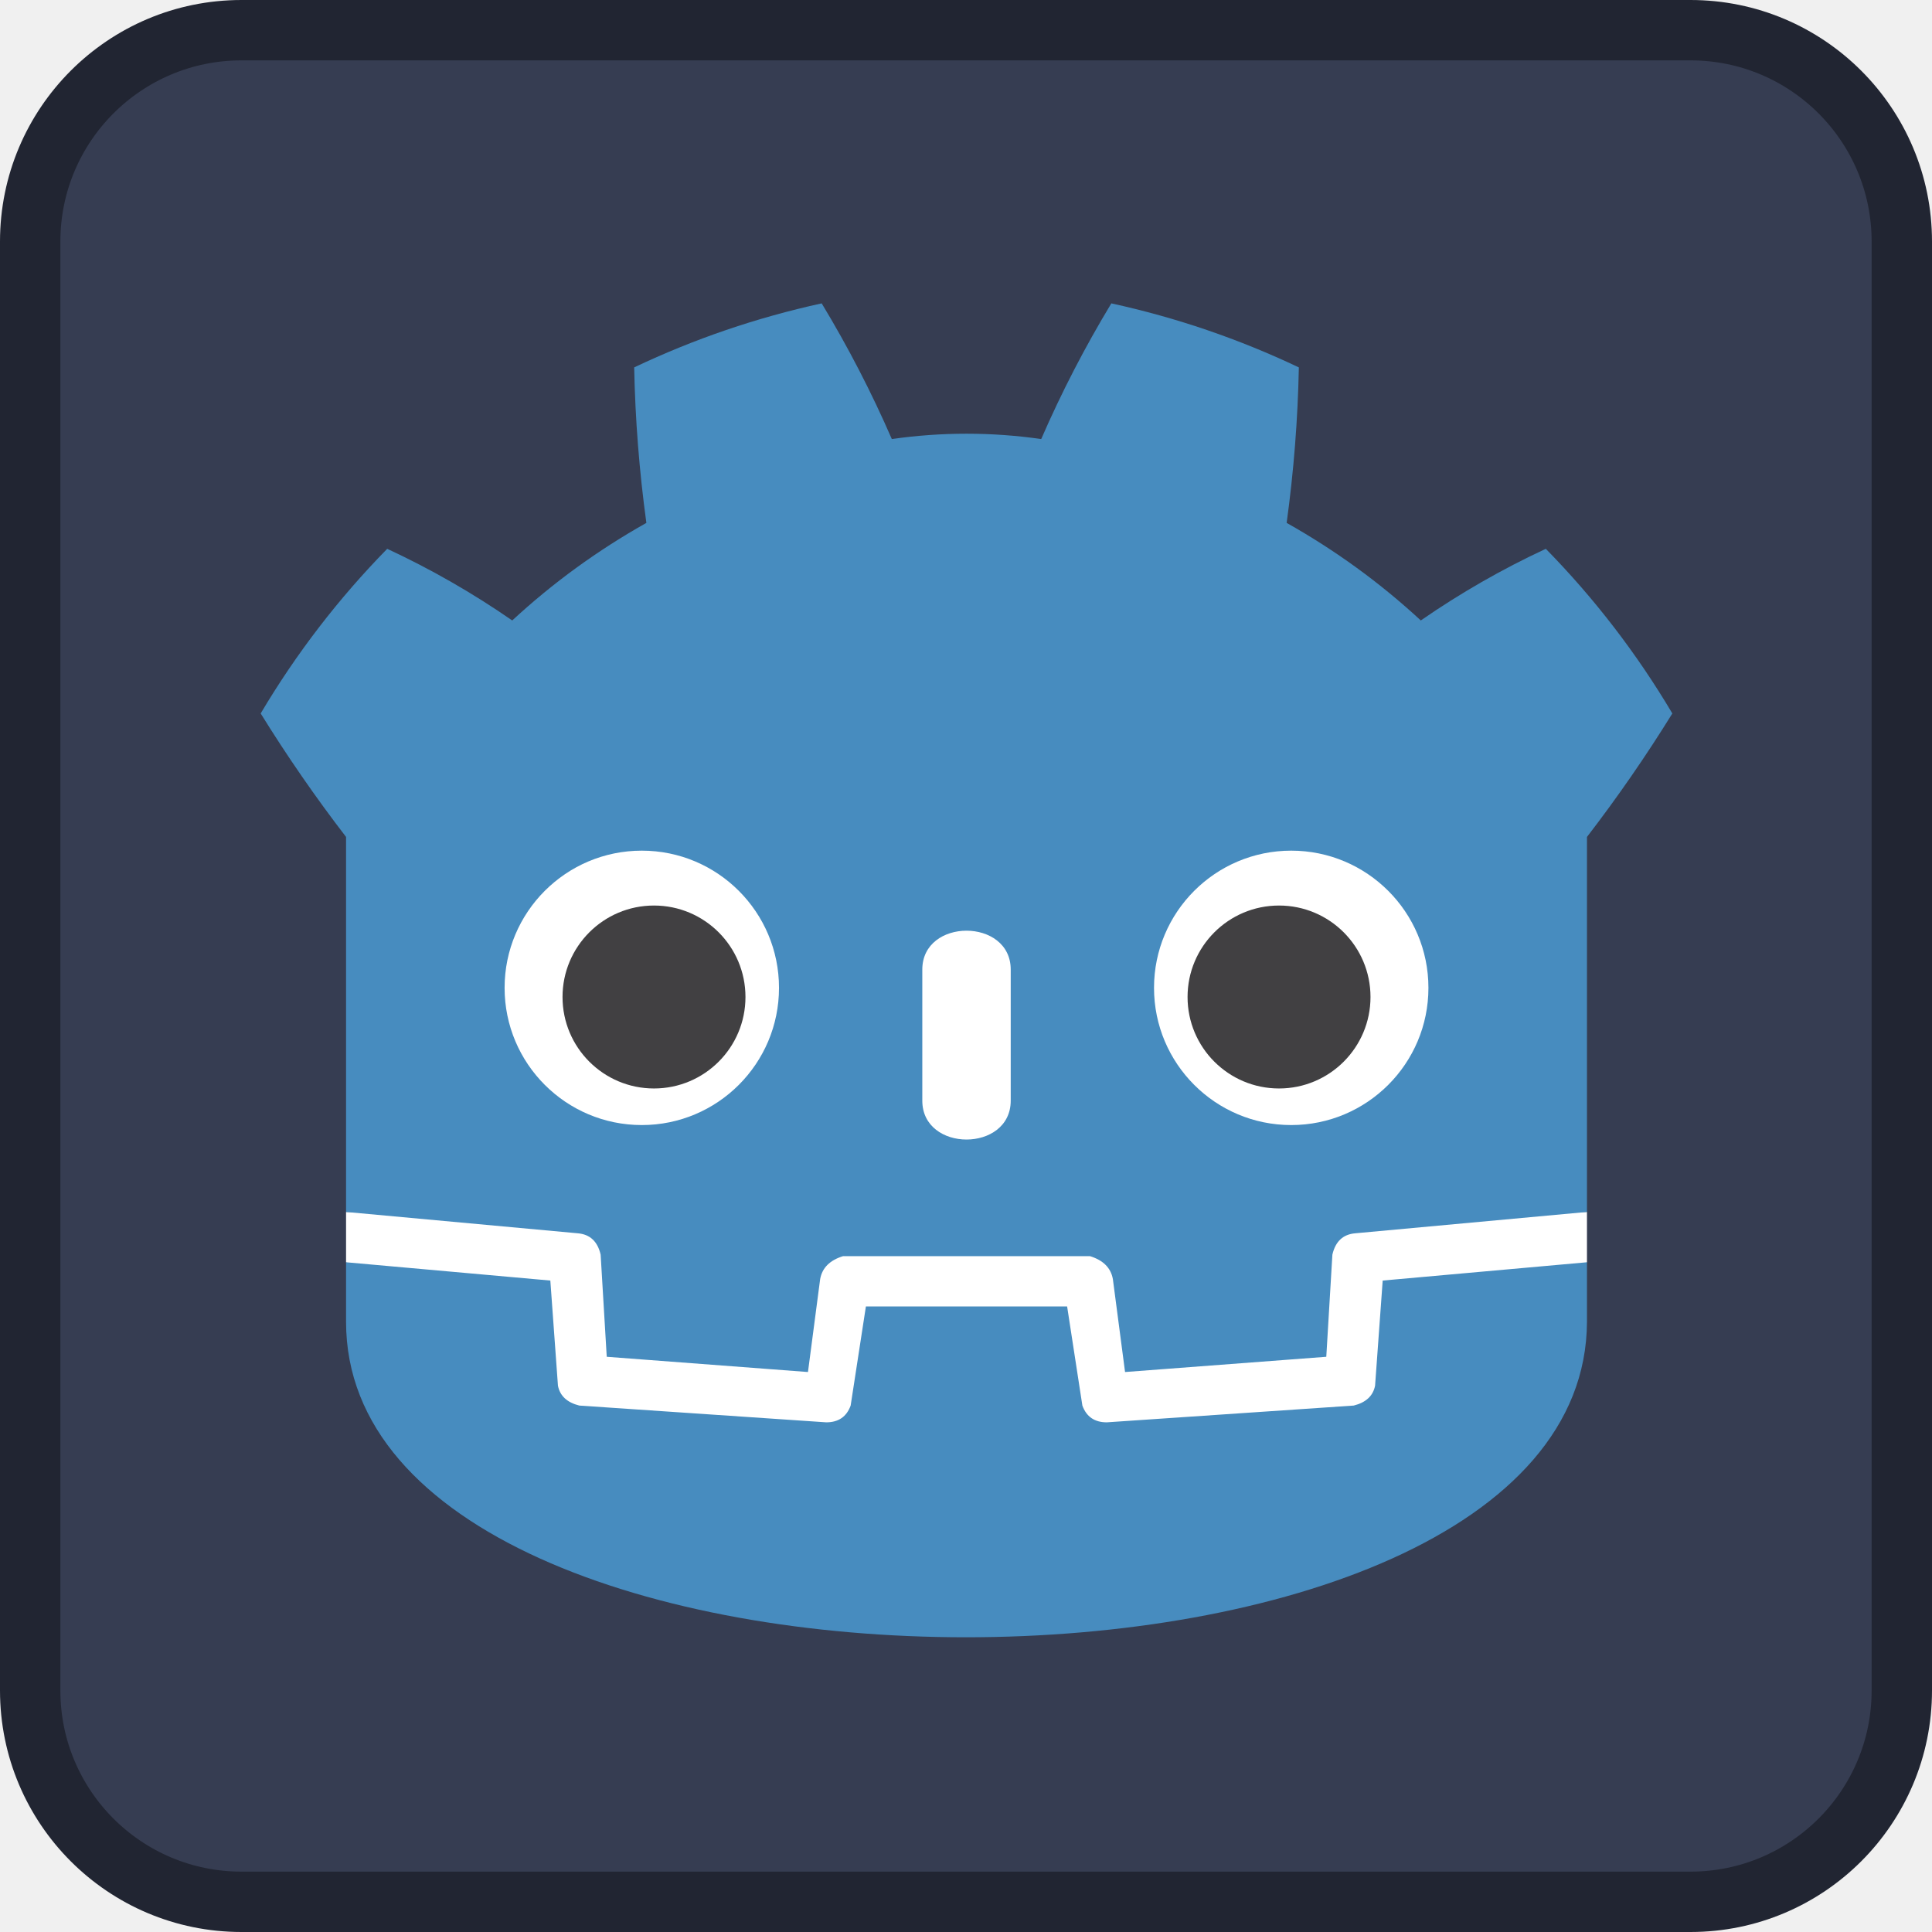
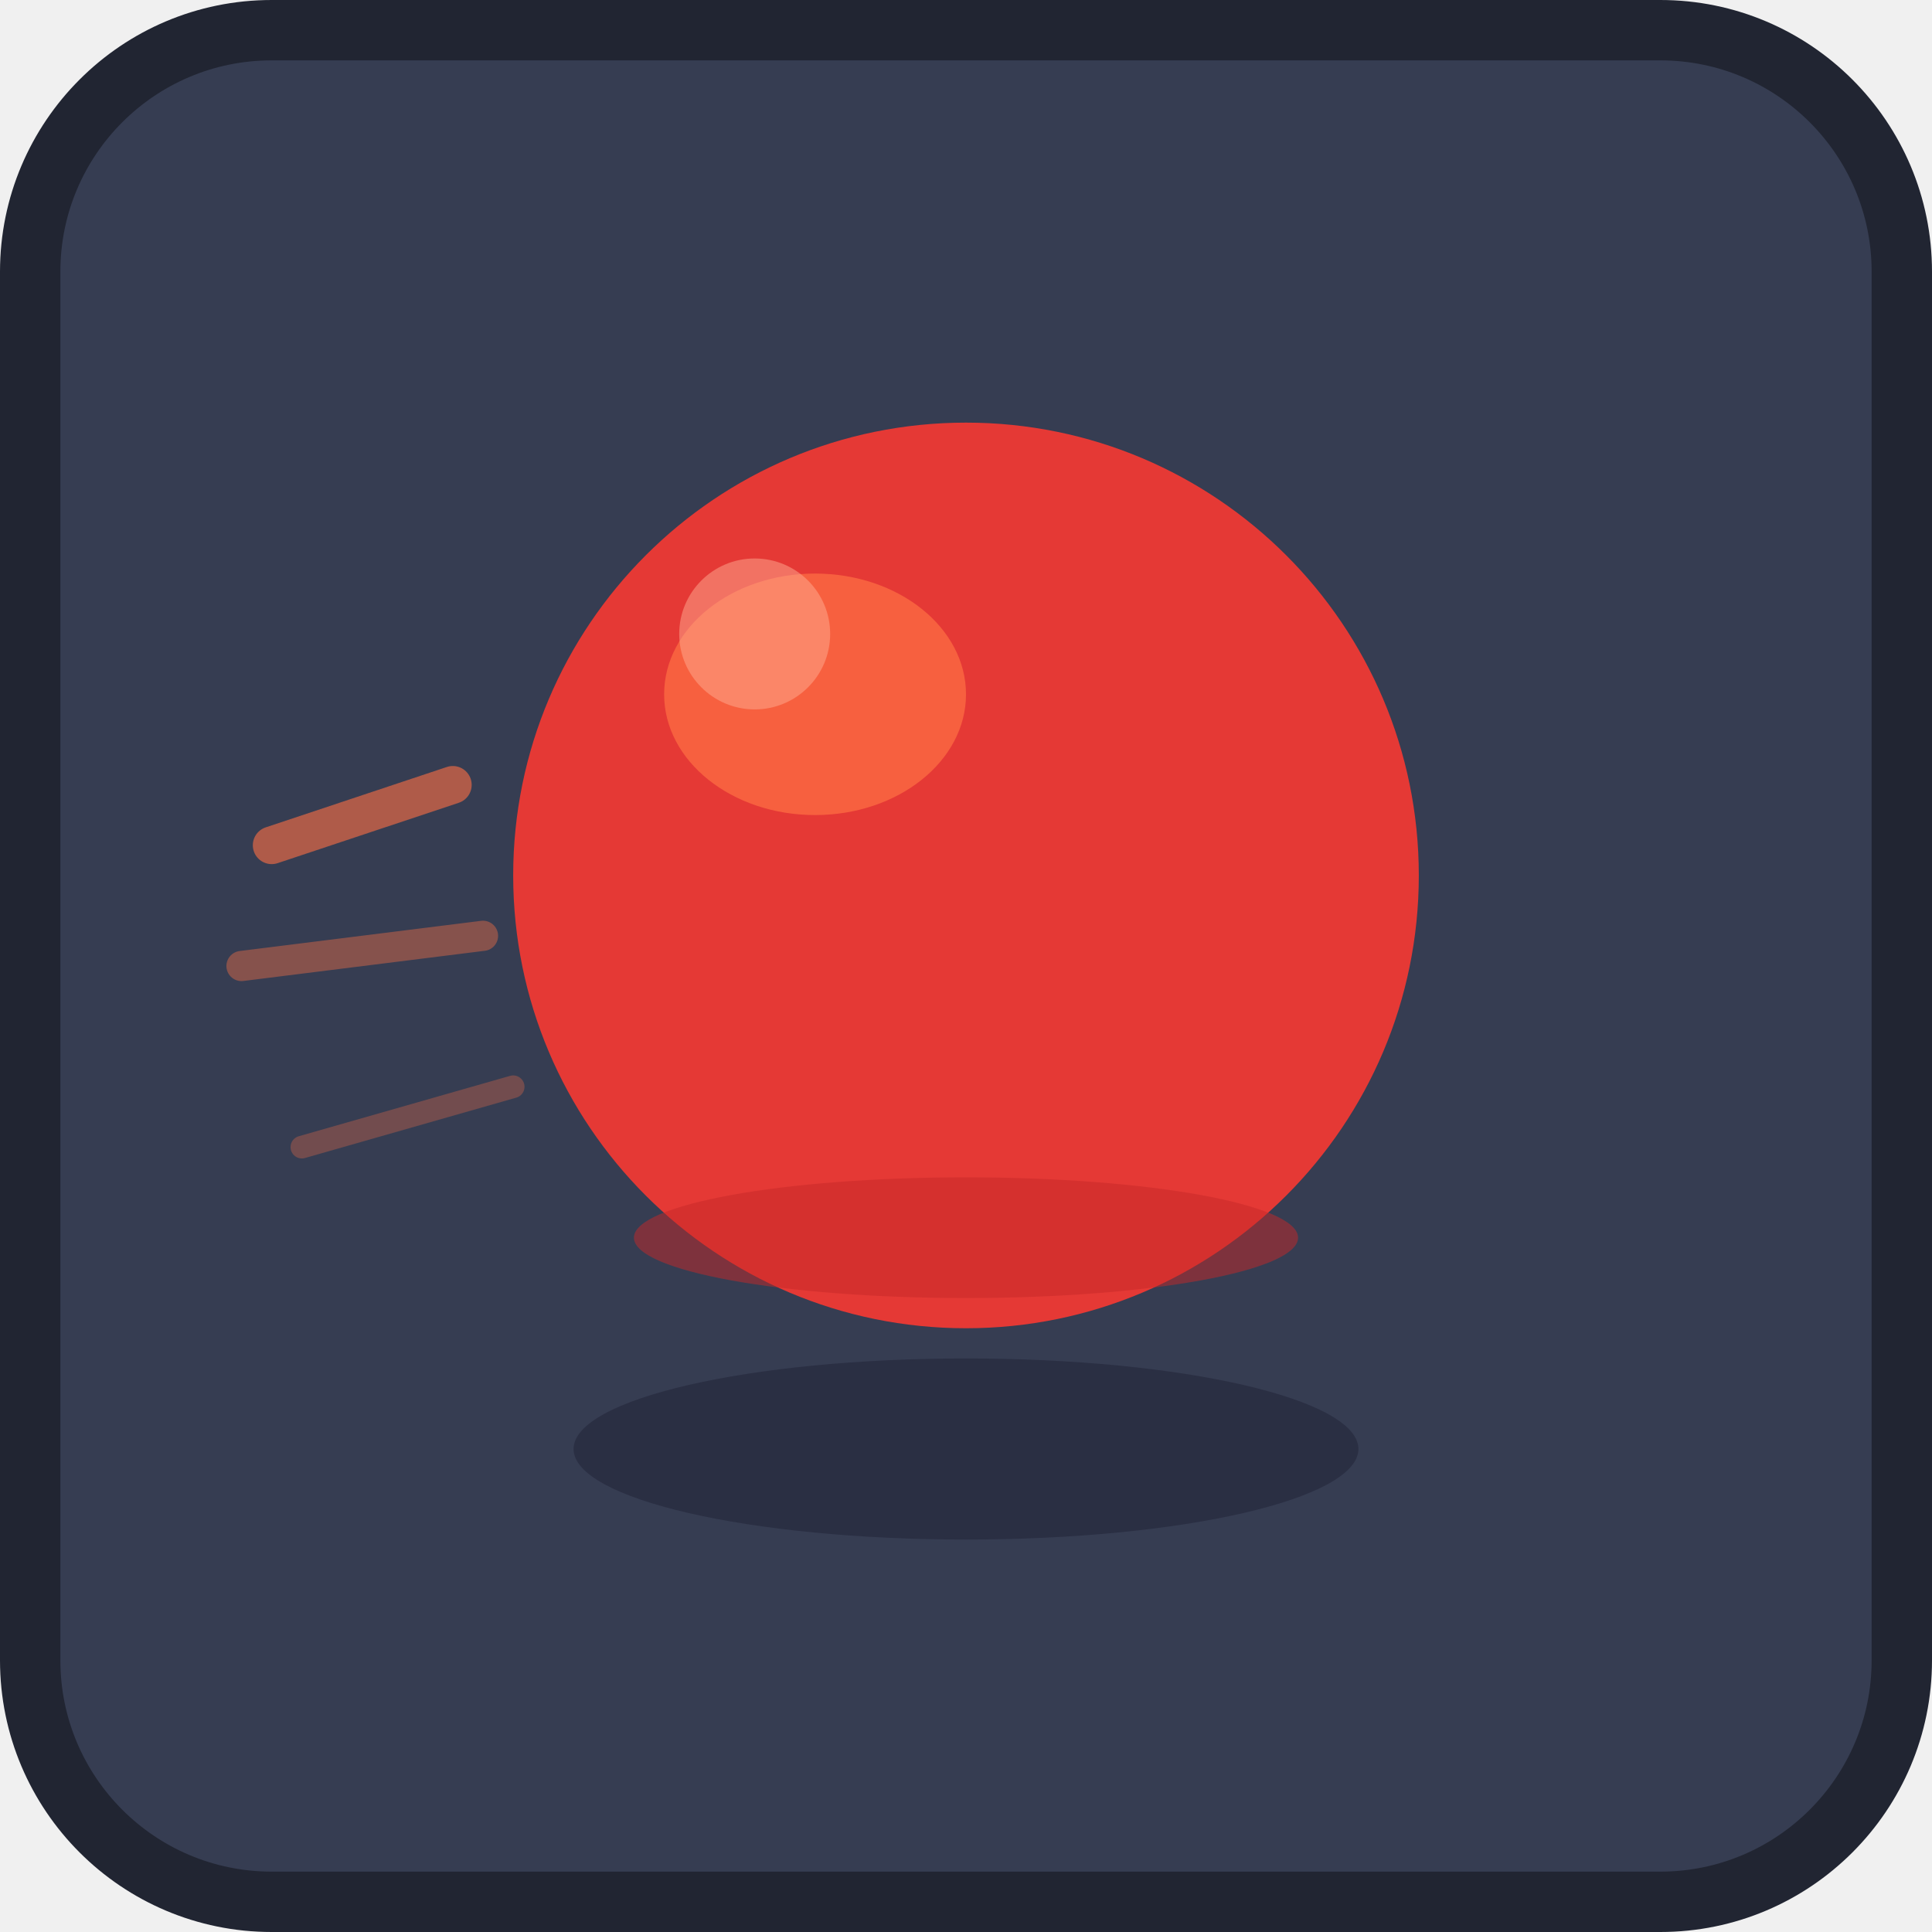
- <svg xmlns="http://www.w3.org/2000/svg" width="128" height="128">
-   <rect width="124" height="124" x="2" y="2" fill="#363d52" stroke="#212532" stroke-width="4" rx="14" />
-   <g fill="#fff" transform="translate(12.322 12.322)scale(.101)">
-     <path d="M105 673v33q407 354 814 0v-33z" />
-     <path fill="#478cbf" d="m105 673 152 14q12 1 15 14l4 67 132 10 8-61q2-11 15-15h162q13 4 15 15l8 61 132-10 4-67q3-13 15-14l152-14V427q30-39 56-81-35-59-83-108-43 20-82 47-40-37-88-64 7-51 8-102-59-28-123-42-26 43-46 89-49-7-98 0-20-46-46-89-64 14-123 42 1 51 8 102-48 27-88 64-39-27-82-47-48 49-83 108 26 42 56 81zm0 33v39c0 276 813 276 814 0v-39l-134 12-5 69q-2 10-14 13l-162 11q-12 0-16-11l-10-65H446l-10 65q-4 11-16 11l-162-11q-12-3-14-13l-5-69z" />
-     <path d="M483 600c0 34 58 34 58 0v-86c0-34-58-34-58 0z" />
-     <circle cx="725" cy="526" r="90" />
-     <circle cx="299" cy="526" r="90" />
-   </g>
-   <g fill="#414042" transform="translate(12.322 12.322)scale(.101)">
-     <circle cx="307" cy="532" r="60" />
-     <circle cx="717" cy="532" r="60" />
-   </g>
+ <svg xmlns="http://www.w3.org/2000/svg" width="128" height="128" viewBox="0 0 128 128">
+   <rect width="124" height="124" x="2" y="2" rx="16" fill="#363d52" stroke="#212532" stroke-width="4" />
+   <ellipse cx="64" cy="96" rx="26" ry="6" fill="#1a1a2e" opacity="0.4" />
+   <circle cx="64" cy="58" r="30" fill="#E53935" />
+   <ellipse cx="54" cy="46" rx="10" ry="8" fill="#FF7043" opacity="0.7" />
+   <circle cx="50" cy="42" r="5" fill="#FFAB91" opacity="0.5" />
+   <ellipse cx="64" cy="82" rx="22" ry="4" fill="#C62828" opacity="0.5" />
+   <line x1="30" y1="52" x2="18" y2="56" stroke="#FF7043" stroke-width="2.5" stroke-linecap="round" opacity="0.6" />
+   <line x1="32" y1="62" x2="16" y2="64" stroke="#FF7043" stroke-width="2" stroke-linecap="round" opacity="0.4" />
+   <line x1="34" y1="72" x2="20" y2="76" stroke="#FF7043" stroke-width="1.5" stroke-linecap="round" opacity="0.3" />
</svg>
